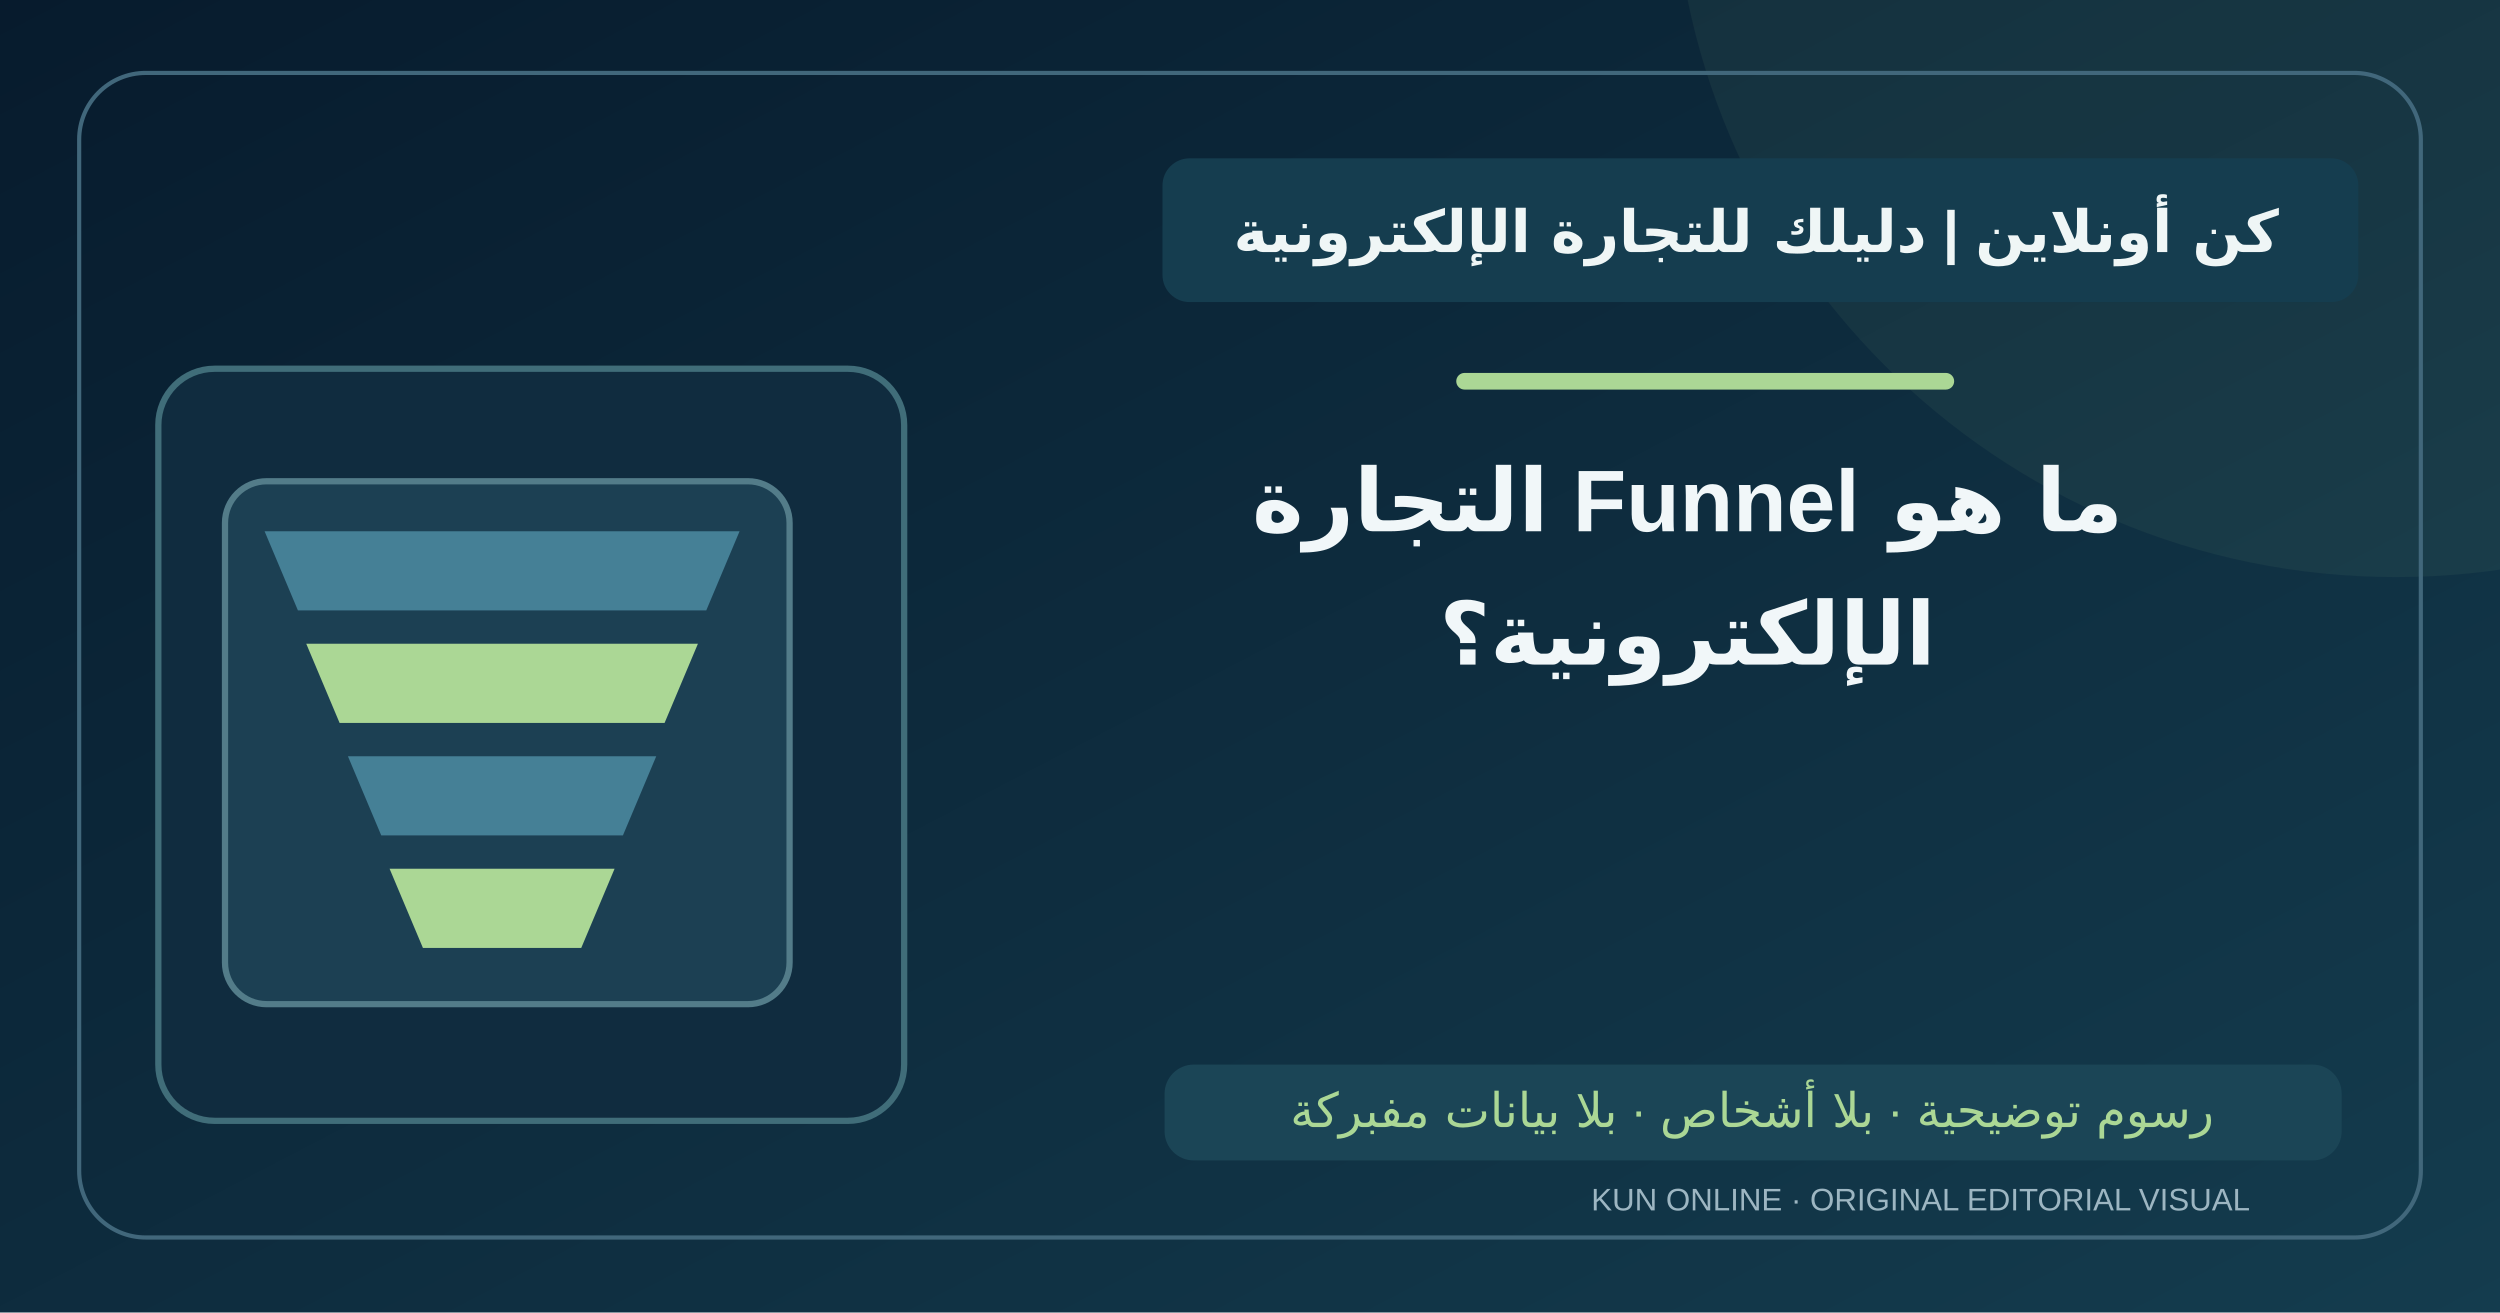
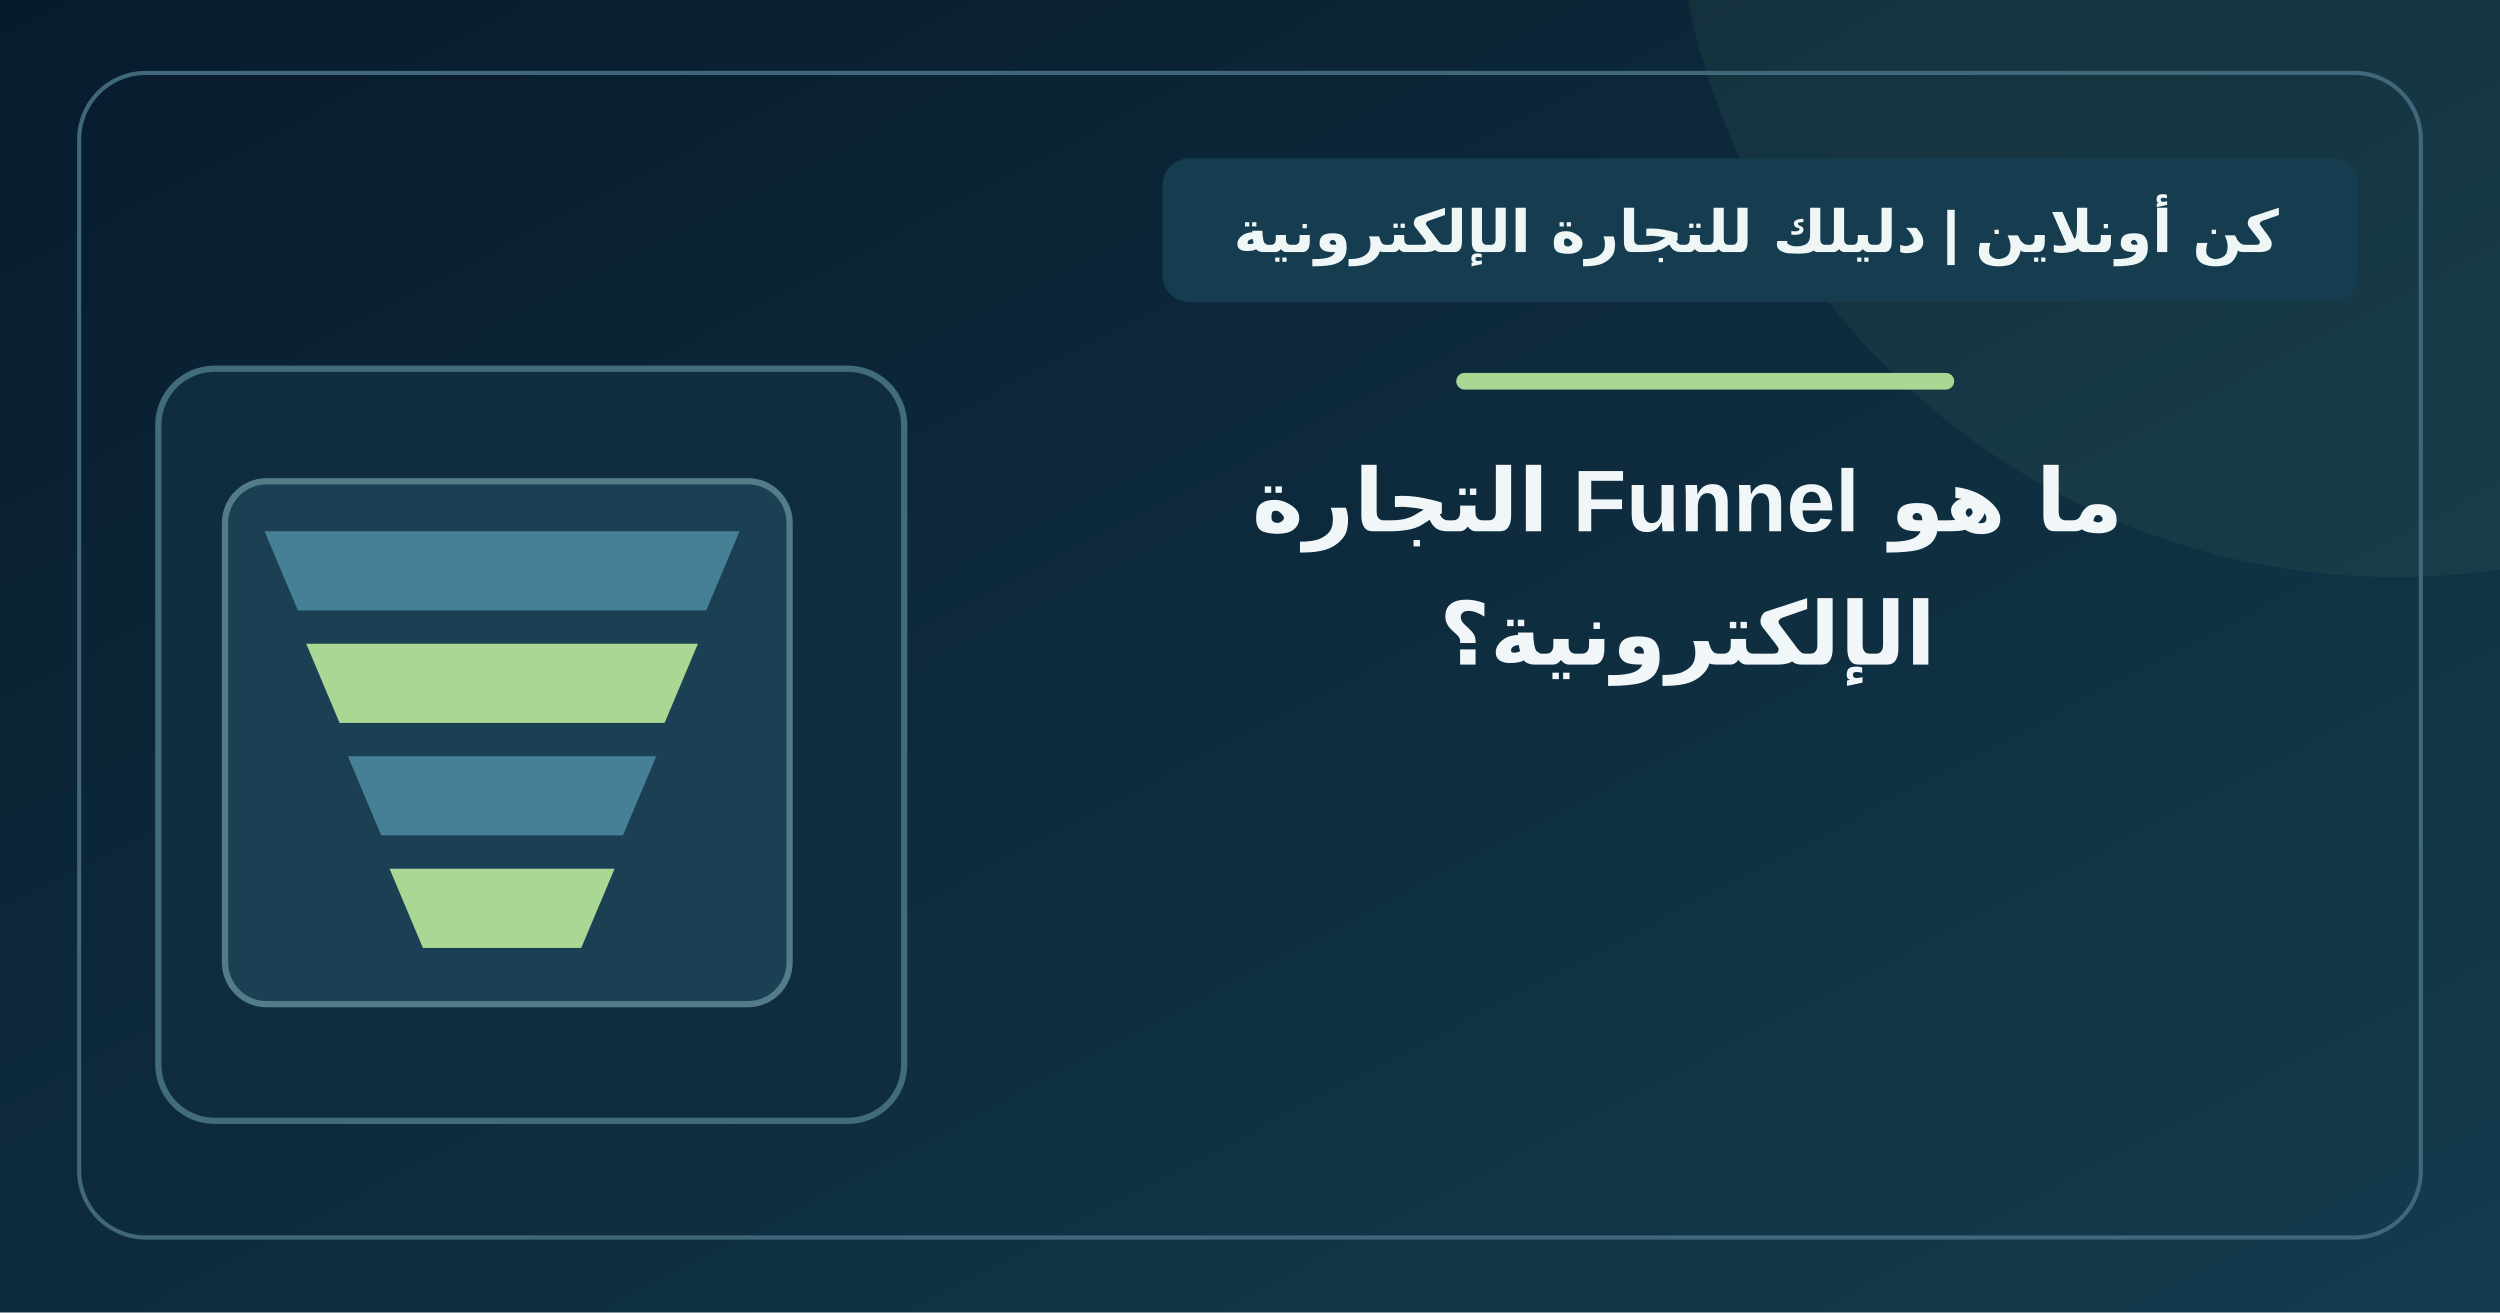
<svg xmlns="http://www.w3.org/2000/svg" width="1200" height="630" viewBox="0 0 1200 630" role="img" aria-labelledby="title desc">
  <defs>
    <linearGradient id="g" x2="1" y2="1">
      <stop stop-color="#071b2d" />
      <stop offset="1" stop-color="#143c4e" />
    </linearGradient>
  </defs>
  <rect width="1200" height="630" fill="url(#g)" />
  <circle cx="1150" cy="-70" r="347" fill="#abd795" opacity=".06" />
  <rect x="38" y="35" width="1124" height="559" rx="32" fill="none" stroke="#41677b" stroke-width="2" />
  <rect x="76" y="177" width="358" height="361" rx="27" fill="#102c3f" stroke="#406d79" stroke-width="3" />
  <rect x="108" y="231" width="271" height="251" rx="20" fill="#1c4053" stroke="#537c89" stroke-width="3" />
  <path d="M127 255 h228 l-16 38 h-196 z" fill="#458096" />
  <path d="M147 309 h188 l-16 38 h-156 z" fill="#abd795" />
  <path d="M167 363 h148 l-16 38 h-116 z" fill="#458096" />
  <path d="M187 417 h108 l-16 38 h-76 z" fill="#abd795" />
  <rect x="558" y="76" width="574" height="69" rx="13" fill="#153d4f" />
  <text x="843" y="121" text-anchor="middle" direction="rtl" font-family="Cairo,Tajawal,Arial,sans-serif" font-size="28" font-weight="700" fill="#eff6f6">كن أونلاين | دليلك للتجارة الإلكترونية</text>
  <rect x="699" y="179" width="239" height="8" rx="4" fill="#abd795" />
  <text x="810" y="255" text-anchor="middle" direction="rtl" font-family="Cairo,Tajawal,Arial,sans-serif" font-size="42" font-weight="700" fill="#f1f7f9">ما هو Funnel التجارة</text>
  <text x="810" y="319" text-anchor="middle" direction="rtl" font-family="Cairo,Tajawal,Arial,sans-serif" font-size="42" font-weight="700" fill="#f1f7f9">الإلكترونية؟</text>
-   <rect x="559" y="511" width="565" height="46" rx="14" fill="#1b4556" />
-   <text x="841" y="541" text-anchor="middle" direction="rtl" font-family="Cairo,Tajawal,Arial,sans-serif" font-size="23" fill="#abd795">رسوم توضيحية · بلا أشخاص · بلا بيانات مفبركة</text>
-   <text x="1080" y="581" text-anchor="end" font-family="Arial,sans-serif" font-size="15" fill="#9db6c2">KUN ONLINE · ORIGINAL EDITORIAL VISUAL</text>
</svg>
